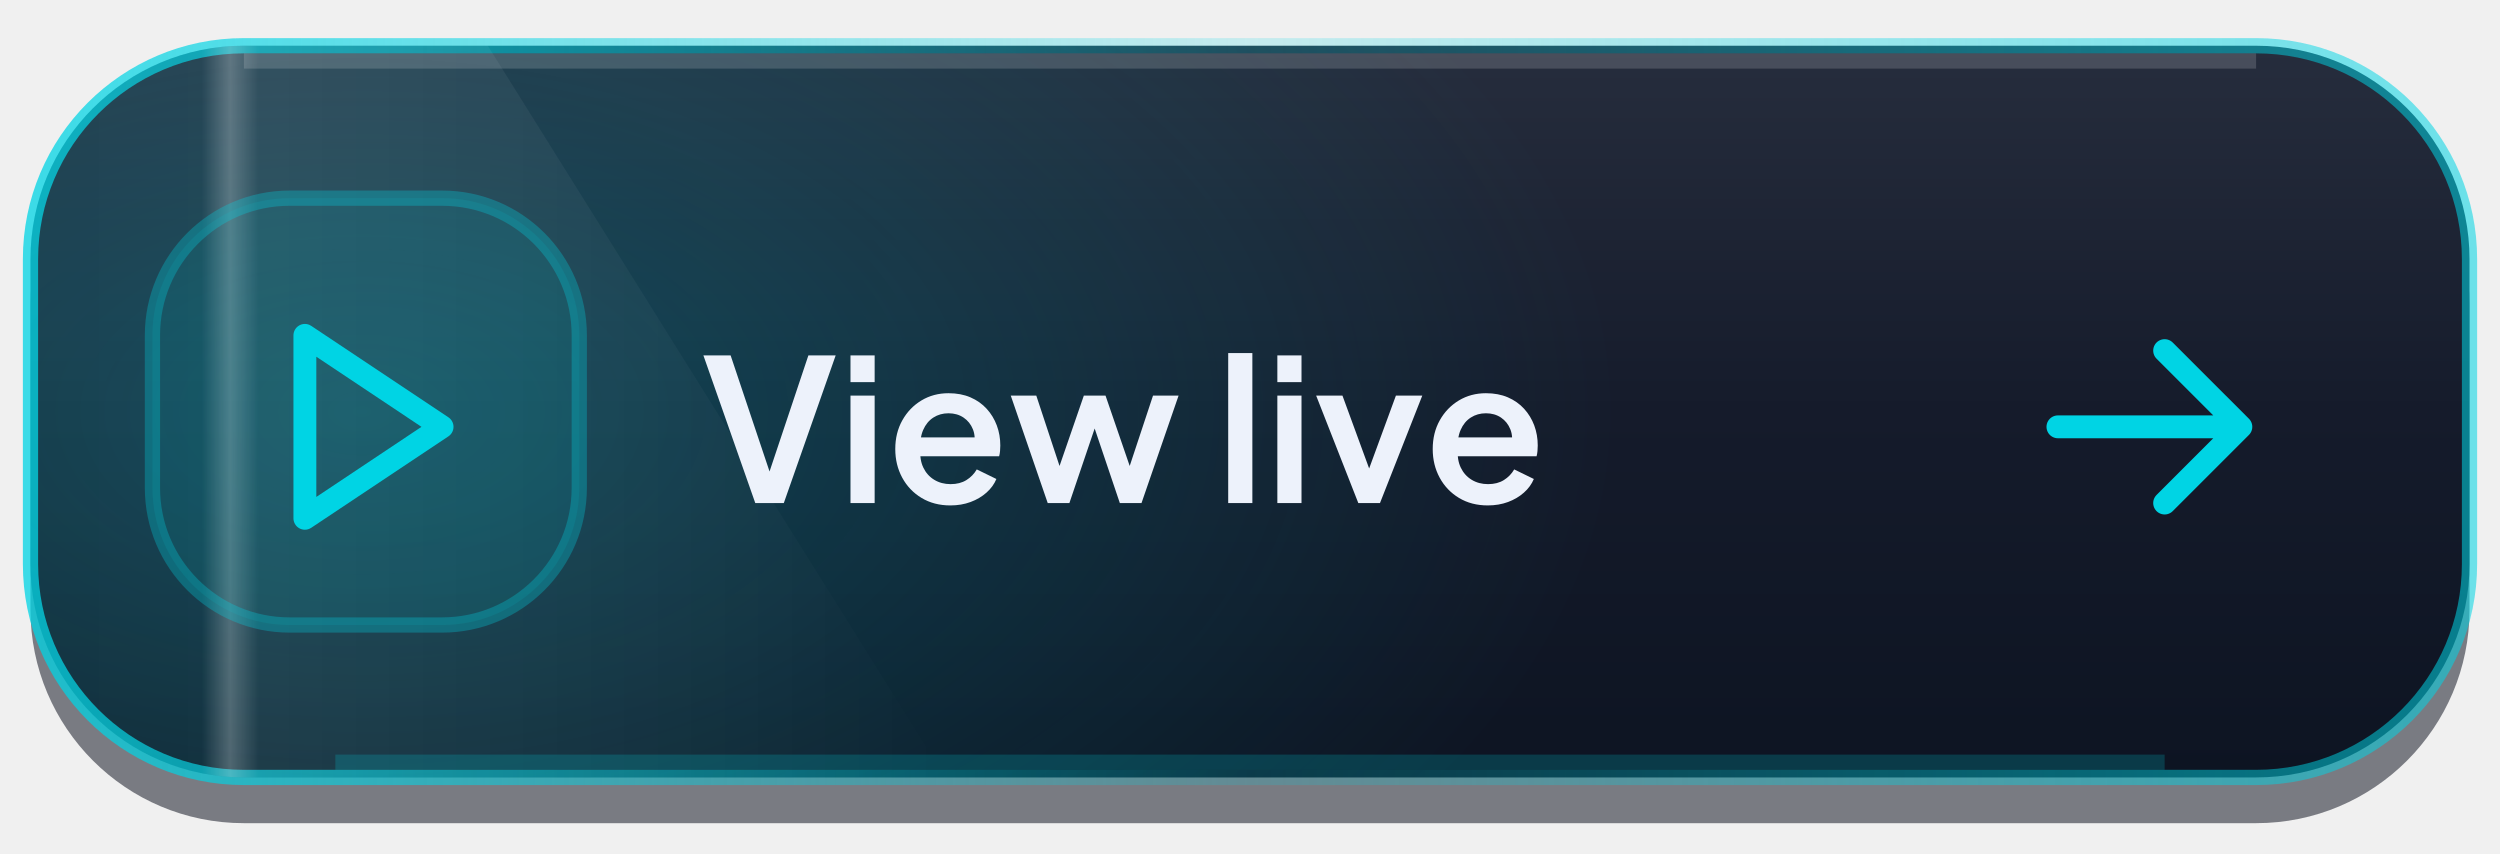
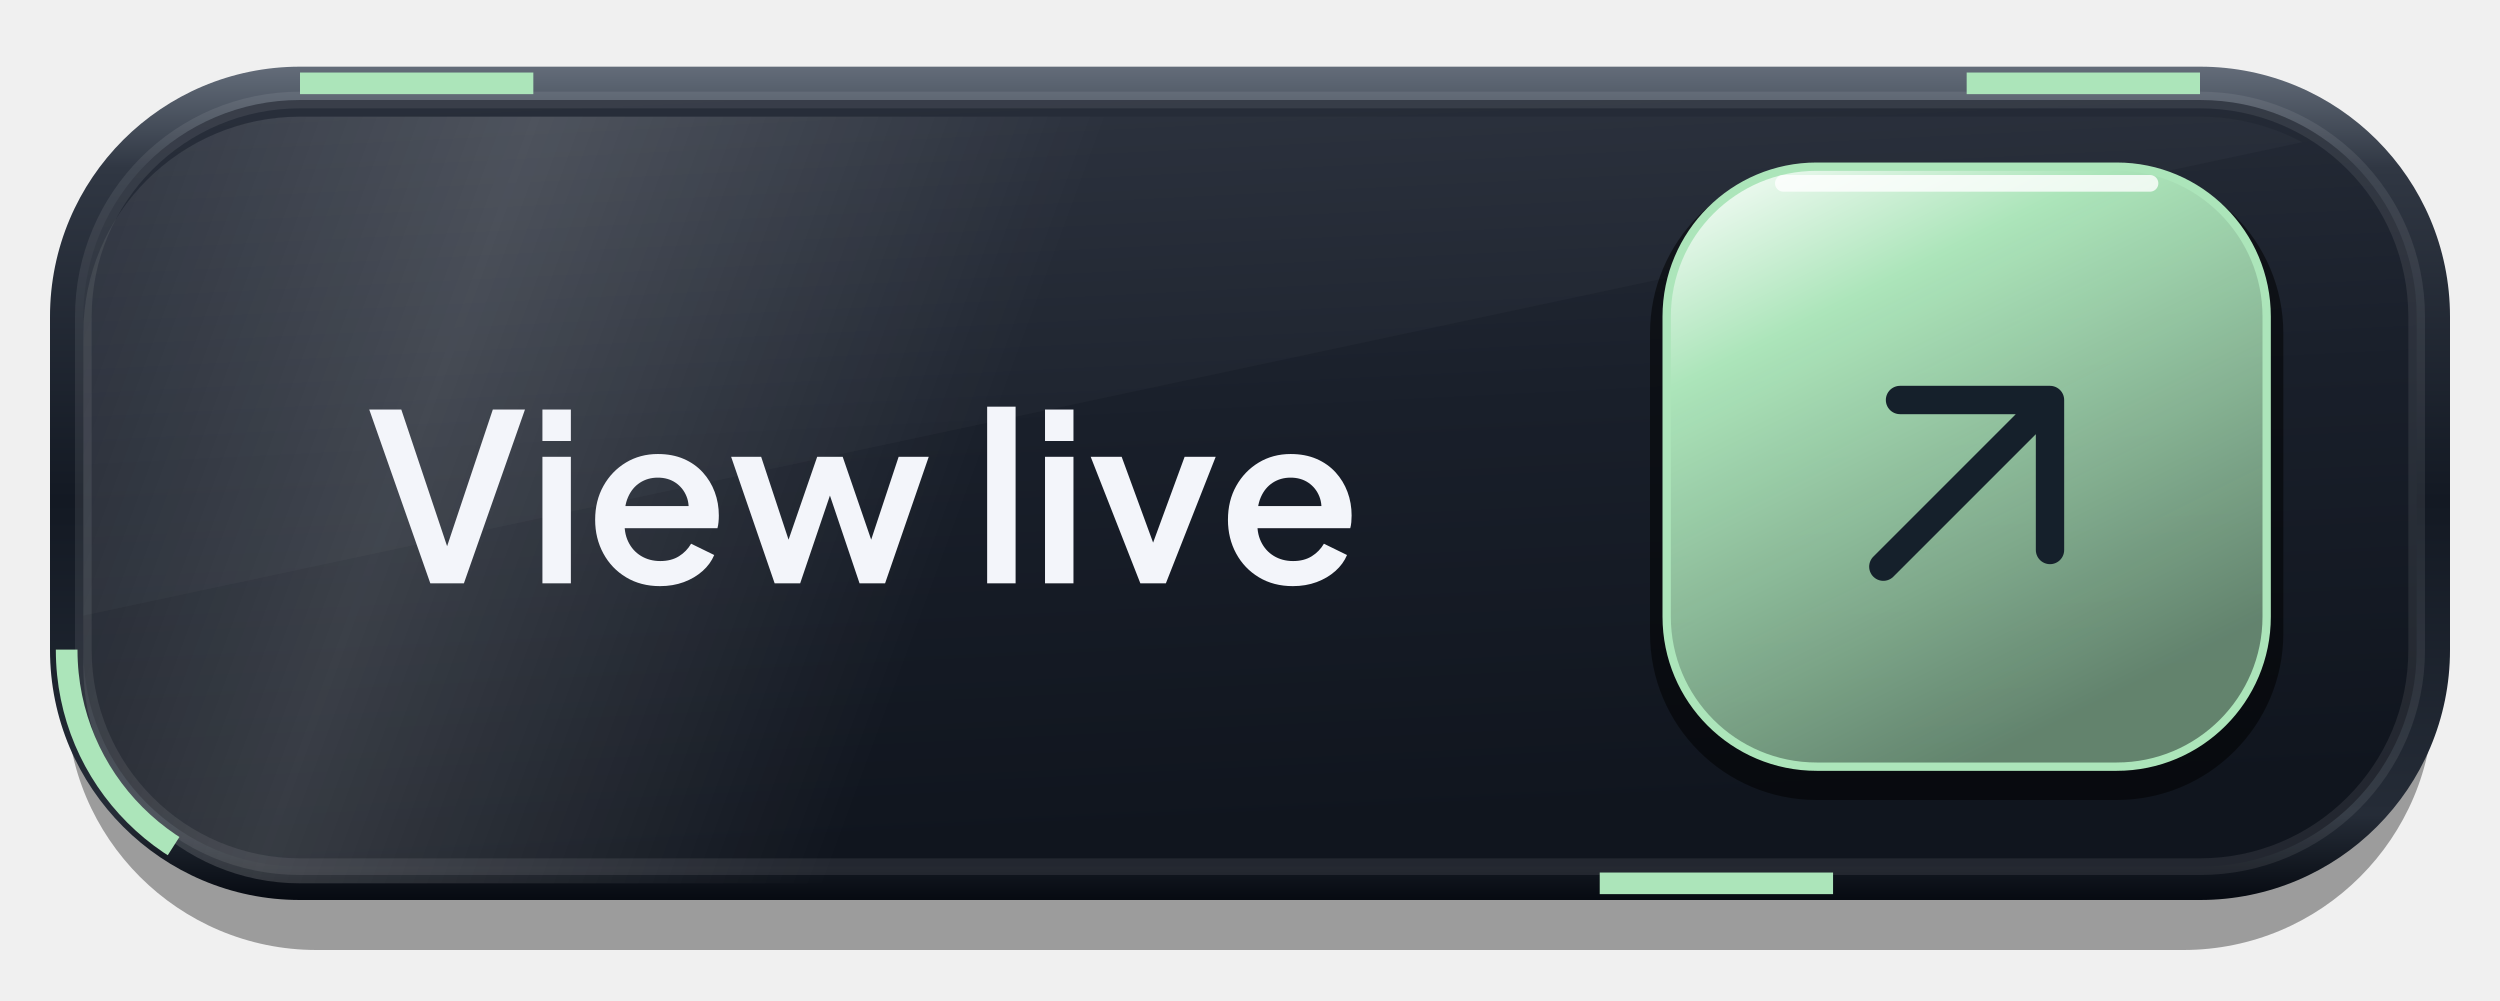
- <svg xmlns="http://www.w3.org/2000/svg" width="164" height="56" viewBox="0 0 164 56" role="img">
+ <svg xmlns="http://www.w3.org/2000/svg" width="150" height="60" viewBox="0 0 150 60" role="img" aria-label="View live">
  <defs>
-     <linearGradient id="surface" x1="0" y1="0" x2="0" y2="1">
-       <stop stop-color="#262D3D" />
-       <stop offset=".5" stop-color="#151B2B" />
-       <stop offset="1" stop-color="#0D1422" />
+     <linearGradient id="metal" x2="0" y2="1">
+       <stop stop-color="#626B78" />
+       <stop offset=".12" stop-color="#303743" />
+       <stop offset=".52" stop-color="#131923" />
+       <stop offset=".9" stop-color="#252C37" />
+       <stop offset="1" stop-color="#070B12" />
    </linearGradient>
-     <linearGradient id="edge">
-       <stop stop-color="#00D4E4" stop-opacity=".75" />
-       <stop offset=".5" stop-color="#00D4E4" stop-opacity=".18" />
-       <stop offset="1" stop-color="#00D4E4" stop-opacity=".55" />
+     <linearGradient id="face" x2=".15" y2="1">
+       <stop stop-color="#292F3B" />
+       <stop offset=".48" stop-color="#191F2A" />
+       <stop offset="1" stop-color="#10151E" />
    </linearGradient>
-     <radialGradient id="light">
-       <stop stop-color="#00D4E4" stop-opacity=".24" />
-       <stop offset="1" stop-color="#00D4E4" stop-opacity="0" />
-     </radialGradient>
+     <linearGradient id="jewel" x2=".5" y2="1">
+       <stop stop-color="#FFFFFF" />
+       <stop offset=".3" stop-color="#ACE5BA" />
+       <stop offset="1" stop-color="#ACE5BA" stop-opacity=".55" />
+     </linearGradient>
    <linearGradient id="sweep">
      <stop stop-color="white" stop-opacity="0" />
-       <stop offset=".48" stop-color="white" stop-opacity=".03" />
-       <stop offset=".5" stop-color="white" stop-opacity=".28" />
-       <stop offset=".52" stop-color="white" stop-opacity=".08" />
+       <stop offset=".5" stop-color="white" stop-opacity=".16" />
      <stop offset="1" stop-color="white" stop-opacity="0" />
    </linearGradient>
-     <clipPath id="clip">
-       <rect x="2" y="3" width="160" height="48" rx="14" />
+     <linearGradient id="rail">
+       <stop stop-color="#ACE5BA" stop-opacity="0" />
+       <stop offset=".5" stop-color="#ACE5BA" />
+       <stop offset="1" stop-color="#ACE5BA" stop-opacity="0" />
+     </linearGradient>
+     <clipPath id="body">
+       <rect x="5" y="7" width="140" height="46" rx="13" />
+     </clipPath>
+     <clipPath id="arrowClip">
+       <rect x="105" y="18" width="24" height="24" rx="5" />
    </clipPath>
  </defs>
-   <style>@keyframes sweep{0%,12%{transform:translateX(-100px)}65%,100%{transform:translateX(264px)}}@keyframes halo{0%,100%{opacity:.45}40%{opacity:1}}@keyframes arrow{0%,35%,100%{transform:translateX(0);opacity:.7}50%{transform:translateX(3px);opacity:1}}.sweep{animation:sweep 7.2s cubic-bezier(.22,.61,.36,1) infinite}.halo{animation:halo 7.2s ease-in-out infinite}.arrow{animation:arrow 7.2s ease-in-out infinite}@media(prefers-reduced-motion:reduce){*{animation:none!important}}</style>
-   <rect x="2" y="6" width="160" height="48" rx="14" fill="#020714" fill-opacity=".5" />
-   <rect x="2" y="3" width="160" height="48" rx="14" fill="url(#surface)" stroke="url(#edge)" />
-   <g clip-path="url(#clip)">
-     <ellipse class="halo" cx="24" cy="27" rx="82" ry="48" fill="url(#light)" />
-     <g class="sweep">
-       <path d="M-32 3h64l30 48H-2z" fill="url(#sweep)" />
+   <style>
+  @keyframes polish{0%,12%{transform:translateX(-100px)}52%,100%{transform:translateX(250px)}}
+  @keyframes perimeter{0%{stroke-dashoffset:0;opacity:0}15%{opacity:.9}65%{opacity:.9}85%,100%{stroke-dashoffset:-100;opacity:0}}
+  @keyframes depart{0%,48%,100%{transform:translate(0,0);opacity:1}61%{transform:translate(19px,-19px);opacity:0}62%{transform:translate(-19px,19px);opacity:0}76%{transform:translate(0,0);opacity:1}}
+  @keyframes rail{0%,35%,100%{opacity:.3}55%,70%{opacity:1}}
+  .polish{animation:polish 7s cubic-bezier(.4,0,.2,1) infinite}
+  .perimeter{animation:perimeter 7s ease-in-out infinite}
+  .arrow{animation:depart 7s cubic-bezier(.22,1,.36,1) infinite}
+  .rail{animation:rail 7s ease-in-out infinite}
+  @media(prefers-reduced-motion:reduce){*{animation:none!important}.polish,.perimeter{opacity:0}}
+ </style>
+   <rect x="4" y="9" width="142" height="48" rx="15" fill="#000" fill-opacity=".35" />
+   <rect x="3" y="4" width="144" height="50" rx="15" fill="url(#metal)" />
+   <rect x="5" y="6" width="140" height="46" rx="13" fill="url(#face)" stroke="#FFFFFF" stroke-opacity=".08" />
+   <g clip-path="url(#body)">
+     <path d="M0 6H150L0 38Z" fill="white" fill-opacity=".025" />
+     <rect class="polish" x="0" y="-40" width="65" height="160" fill="url(#sweep)" transform="rotate(20)" />
+   </g>
+   <rect class="perimeter" x="4" y="5" width="142" height="48" rx="14" pathLength="100" fill="none" stroke="#ACE5BA" stroke-width="1.3" stroke-dasharray="14 86" />
+   <path class="rail" d="M22 52H128" stroke="url(#rail)" stroke-width="1.3" />
+   <g aria-label="View live">
+     <path d="M25.819 35.0 22.154 24.57H24.077L27.017 33.341H26.636L29.57 24.57H31.499L27.834 35.0ZM32.545 35.0V27.409H34.252V35.0ZM32.545 26.46V24.57H34.252V26.46ZM39.6 35.168Q38.445 35.168 37.567 34.639Q36.689 34.111 36.2 33.206Q35.709 32.301 35.709 31.185Q35.709 30.042 36.207 29.154Q36.705 28.266 37.555 27.753Q38.404 27.241 39.47 27.241Q40.343 27.241 41.02 27.533Q41.696 27.825 42.166 28.34Q42.636 28.856 42.883 29.519Q43.13 30.182 43.13 30.933Q43.13 31.125 43.111 31.327Q43.093 31.528 43.047 31.692H37.09V30.363H42.078L41.267 30.975Q41.402 30.31 41.193 29.788Q40.984 29.267 40.533 28.962Q40.083 28.658 39.47 28.658Q38.866 28.658 38.398 28.961Q37.93 29.264 37.682 29.831Q37.433 30.399 37.486 31.199Q37.424 31.938 37.69 32.493Q37.955 33.049 38.46 33.356Q38.965 33.663 39.617 33.663Q40.277 33.663 40.736 33.376Q41.196 33.089 41.467 32.623L42.853 33.301Q42.629 33.84 42.154 34.262Q41.679 34.685 41.029 34.927Q40.378 35.168 39.6 35.168ZM46.479 35.0 43.868 27.409H45.67L47.623 33.318L46.993 33.309L49.03 27.409H50.562L52.59 33.309L51.96 33.318L53.918 27.409H55.724L53.105 35.0H51.573L49.514 28.898H50.079L48.01 35.0ZM59.229 35.0V24.402H60.936V35.0ZM62.701 35.0V27.409H64.408V35.0ZM62.701 26.46V24.57H64.408V26.46ZM68.421 35.0 65.442 27.409H67.3L69.528 33.49H68.844L71.077 27.409H72.941L69.952 35.0ZM77.568 35.168Q76.413 35.168 75.535 34.639Q74.657 34.111 74.167 33.206Q73.677 32.301 73.677 31.185Q73.677 30.042 74.175 29.154Q74.673 28.266 75.523 27.753Q76.372 27.241 77.438 27.241Q78.311 27.241 78.988 27.533Q79.664 27.825 80.134 28.34Q80.604 28.856 80.851 29.519Q81.097 30.182 81.097 30.933Q81.097 31.125 81.079 31.327Q81.061 31.528 81.015 31.692H75.058V30.363H80.046L79.236 30.975Q79.37 30.31 79.161 29.788Q78.952 29.267 78.501 28.962Q78.051 28.658 77.438 28.658Q76.834 28.658 76.366 28.961Q75.898 29.264 75.65 29.831Q75.401 30.399 75.454 31.199Q75.392 31.938 75.658 32.493Q75.923 33.049 76.428 33.356Q76.932 33.663 77.585 33.663Q78.245 33.663 78.704 33.376Q79.164 33.089 79.435 32.623L80.821 33.301Q80.597 33.84 80.122 34.262Q79.647 34.685 78.997 34.927Q78.346 35.168 77.568 35.168Z" fill="#F3F5FA" />
+   </g>
+   <rect x="99" y="10" width="38" height="38" rx="10" fill="#000" fill-opacity=".5" />
+   <rect x="100" y="10" width="36" height="36" rx="9" fill="url(#jewel)" stroke="#ACE5BA" stroke-width=".5" />
+   <path d="M107 11h22" stroke="white" stroke-opacity=".8" stroke-linecap="round" />
+   <g clip-path="url(#arrowClip)">
+     <g transform="translate(118,29)">
+       <g class="arrow">
+         <path d="M-5 5 5-5M-4-5h9v9" fill="none" stroke="#15202B" stroke-width="1.7" stroke-linecap="round" stroke-linejoin="round" />
+       </g>
    </g>
-     <path d="M16 4H148" stroke="white" stroke-opacity=".16" />
-     <path d="M22 50H142" stroke="#00D4E4" stroke-opacity=".2" />
  </g>
-   <rect x="10" y="13" width="28" height="28" rx="9" fill="#00D4E4" fill-opacity=".1" stroke="#00D4E4" stroke-opacity=".3" />
-   <path d="M20 22l9 6-9 6z" fill="none" stroke="#00D4E4" stroke-width="1.5" stroke-linejoin="round" stroke-linecap="round" />
-   <g aria-label="View live">
-     <path d="M49.546 33.0 46.143 23.315H47.929L50.659 31.459H50.305L53.03 23.315H54.82L51.418 33.0ZM55.792 33.0V25.951H57.377V33.0ZM55.792 25.07V23.315H57.377V25.07ZM62.343 33.156Q61.27 33.156 60.455 32.665Q59.64 32.175 59.185 31.334Q58.73 30.494 58.73 29.457Q58.73 28.396 59.193 27.572Q59.655 26.747 60.444 26.271Q61.233 25.795 62.222 25.795Q63.033 25.795 63.661 26.066Q64.289 26.337 64.726 26.816Q65.162 27.295 65.391 27.91Q65.62 28.526 65.62 29.224Q65.62 29.402 65.603 29.589Q65.586 29.776 65.544 29.929H60.012V28.694H64.644L63.891 29.262Q64.016 28.645 63.822 28.161Q63.628 27.677 63.21 27.394Q62.791 27.111 62.222 27.111Q61.662 27.111 61.227 27.392Q60.792 27.673 60.562 28.201Q60.331 28.728 60.38 29.471Q60.323 30.156 60.569 30.672Q60.815 31.188 61.284 31.473Q61.753 31.759 62.359 31.759Q62.971 31.759 63.398 31.492Q63.825 31.226 64.076 30.793L65.363 31.422Q65.155 31.923 64.714 32.315Q64.273 32.708 63.669 32.932Q63.066 33.156 62.343 33.156ZM68.73 33.0 66.306 25.951H67.98L69.793 31.438L69.208 31.43L71.1 25.951H72.522L74.405 31.43L73.82 31.438L75.638 25.951H77.315L74.883 33.0H73.461L71.548 27.334H72.073L70.152 33.0ZM80.57 33.0V23.159H82.155V33.0ZM83.794 33.0V25.951H85.379V33.0ZM83.794 25.07V23.315H85.379V25.07ZM89.105 33.0 86.339 25.951H88.065L90.133 31.598H89.498L91.572 25.951H93.302L90.527 33.0ZM97.599 33.156Q96.526 33.156 95.711 32.665Q94.896 32.175 94.441 31.334Q93.986 30.494 93.986 29.457Q93.986 28.396 94.449 27.572Q94.911 26.747 95.7 26.271Q96.489 25.795 97.478 25.795Q98.289 25.795 98.917 26.066Q99.545 26.337 99.982 26.816Q100.418 27.295 100.647 27.91Q100.876 28.526 100.876 29.224Q100.876 29.402 100.859 29.589Q100.842 29.776 100.8 29.929H95.268V28.694H99.9L99.147 29.262Q99.272 28.645 99.078 28.161Q98.884 27.677 98.466 27.394Q98.047 27.111 97.478 27.111Q96.918 27.111 96.483 27.392Q96.048 27.673 95.818 28.201Q95.587 28.728 95.636 29.471Q95.579 30.156 95.825 30.672Q96.071 31.188 96.54 31.473Q97.009 31.759 97.615 31.759Q98.228 31.759 98.654 31.492Q99.081 31.226 99.332 30.793L100.62 31.422Q100.412 31.923 99.97 32.315Q99.529 32.708 98.925 32.932Q98.322 33.156 97.599 33.156Z" fill="#EDF2FB" />
-   </g>
-   <path class="arrow" d="M135 28h12m-5-5 5 5-5 5" fill="none" stroke="#00D4E4" stroke-width="1.5" stroke-linecap="round" stroke-linejoin="round" />
</svg>
